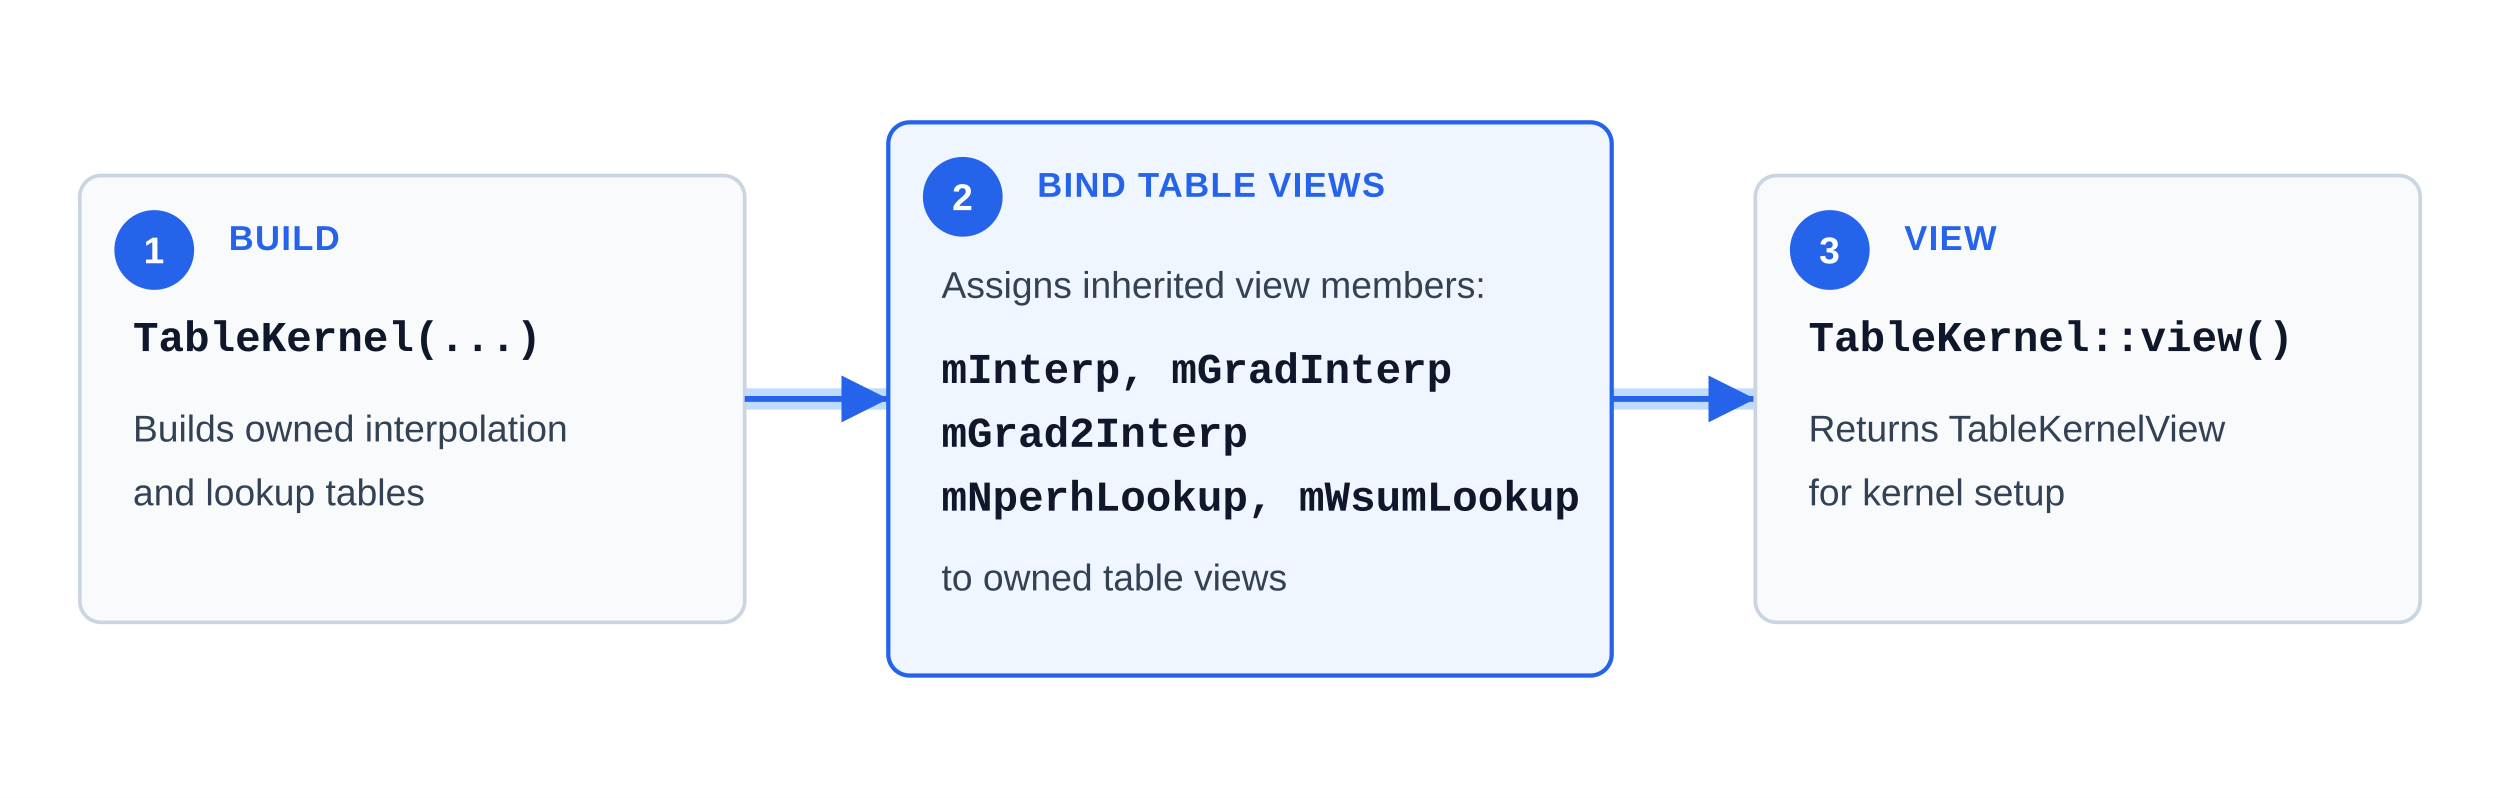
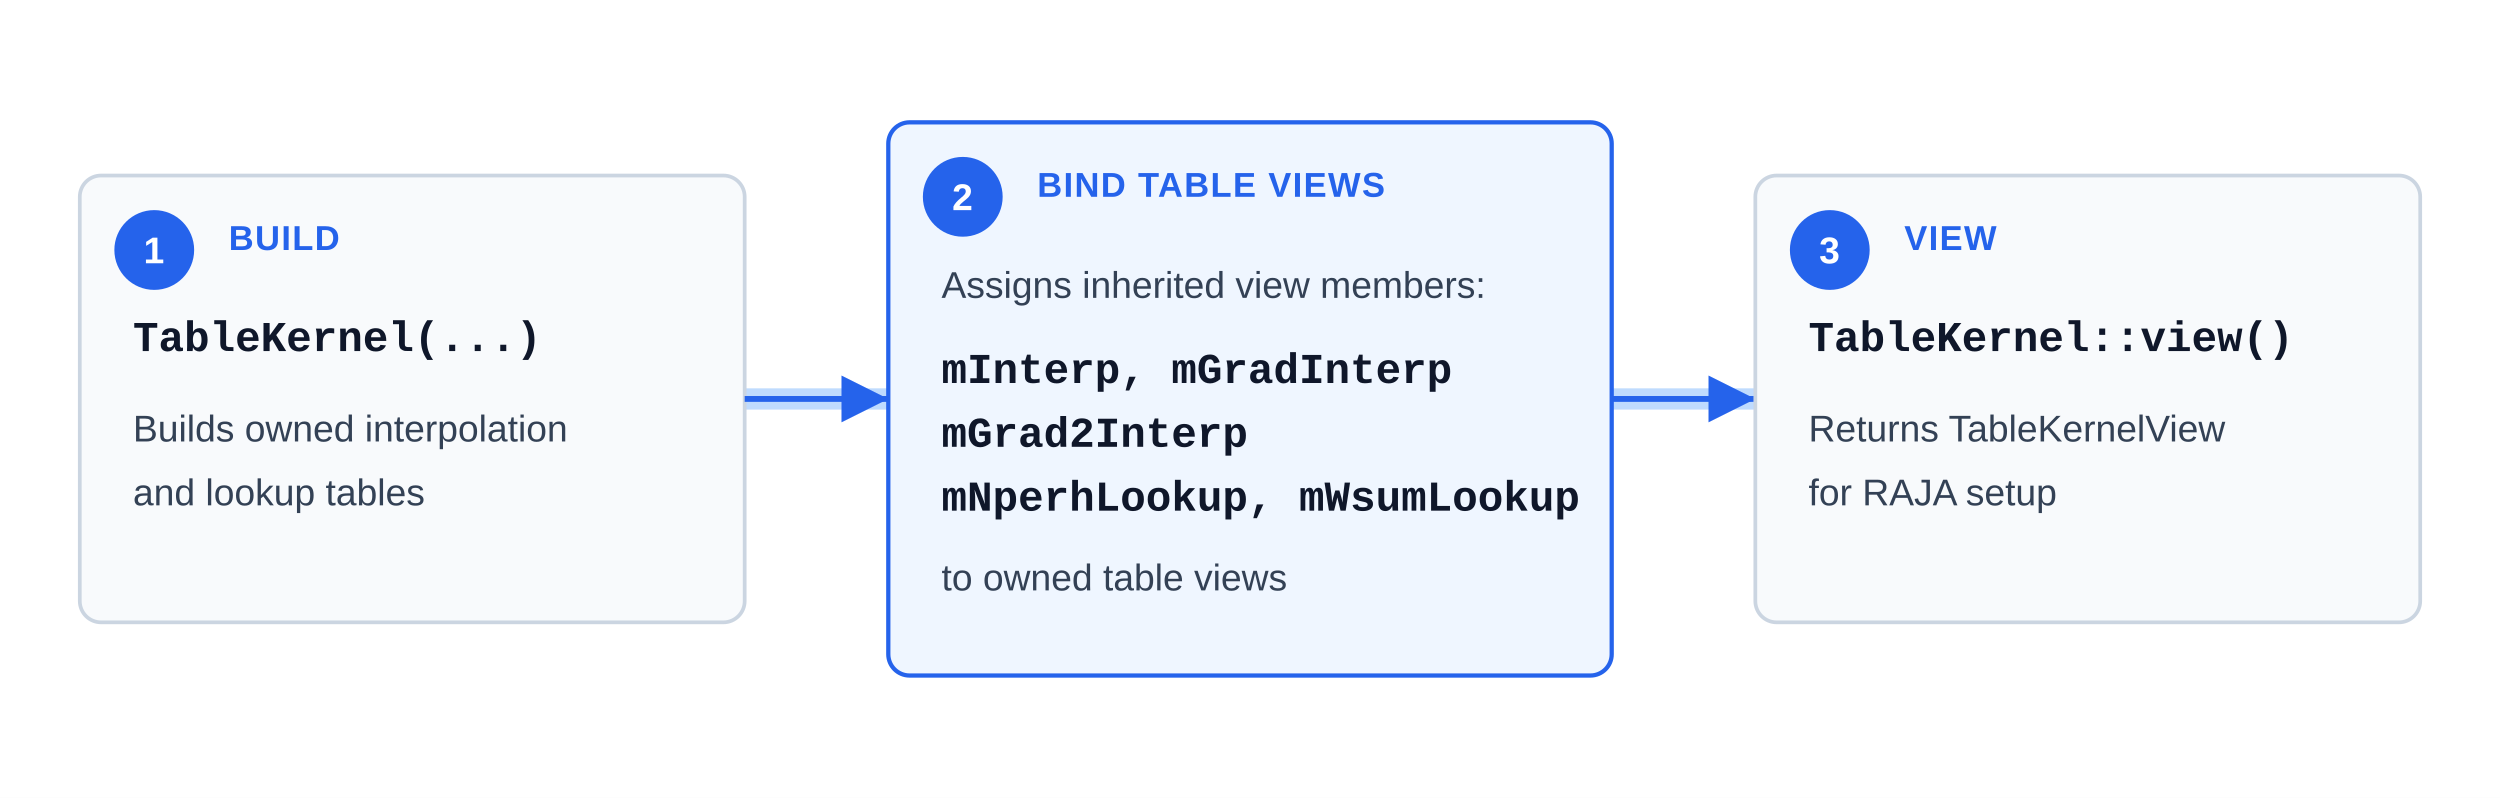
<svg xmlns="http://www.w3.org/2000/svg" width="940" height="300" viewBox="0 0 940 300" role="img" aria-labelledby="title desc">
  <defs>
    <marker id="arrow" markerWidth="12" markerHeight="12" refX="10" refY="6" orient="auto" markerUnits="strokeWidth">
      <path d="M2,2 L10,6 L2,10 z" fill="#2563eb" />
    </marker>
    <style>
      .background { fill: #ffffff; }
      .rail { fill: none; stroke: #bfdbfe; stroke-width: 8; stroke-linecap: round; }
      .arrow { fill: none; stroke: #2563eb; stroke-width: 2.2; marker-end: url(#arrow); }
      .card { fill: #f8fafc; stroke: #cbd5e1; stroke-width: 1.4; }
      .cardPrimary { fill: #eff6ff; stroke: #2563eb; stroke-width: 1.6; }
      .label { font: 700 13px Arial, sans-serif; fill: #2563eb; letter-spacing: 0.5px; }
      .title { font: 700 18px Arial, sans-serif; fill: #0f172a; }
      .text { font: 400 14px Arial, sans-serif; fill: #334155; }
      .code { font: 700 16px "SFMono-Regular", Consolas, "Liberation Mono", monospace; fill: #0f172a; }
      .badge { fill: #2563eb; }
      .badgeText { font: 700 14px Arial, sans-serif; fill: #ffffff; }
    </style>
  </defs>
  <rect class="background" x="0" y="0" width="940" height="300" />
  <path class="rail" d="M170 150 L770 150" />
  <rect class="card" x="30" y="66" width="250" height="168" rx="8" />
  <circle class="badge" cx="58" cy="94" r="15" />
  <text class="badgeText" x="54" y="99">1</text>
  <text class="label" x="86" y="94">BUILD</text>
  <text class="code" x="50" y="132">TableKernel(...)</text>
  <text class="text" x="50" y="166">Builds owned interpolation</text>
  <text class="text" x="50" y="190">and lookup tables</text>
  <path class="arrow" d="M280 150 L334 150" />
  <rect class="cardPrimary" x="334" y="46" width="272" height="208" rx="8" />
  <circle class="badge" cx="362" cy="74" r="15" />
  <text class="badgeText" x="358" y="79">2</text>
  <text class="label" x="390" y="74">BIND TABLE VIEWS</text>
  <text class="text" x="354" y="112">Assigns inherited view members:</text>
  <text class="code" x="354" y="144">mInterp, mGradInterp</text>
  <text class="code" x="354" y="168">mGrad2Interp</text>
  <text class="code" x="354" y="192">mNperhLookup, mWsumLookup</text>
  <text class="text" x="354" y="222">to owned table views</text>
  <path class="arrow" d="M606 150 L660 150" />
  <rect class="card" x="660" y="66" width="250" height="168" rx="8" />
  <circle class="badge" cx="688" cy="94" r="15" />
  <text class="badgeText" x="684" y="99">3</text>
  <text class="label" x="716" y="94">VIEW</text>
  <text class="code" x="680" y="132">TableKernel::view()</text>
  <text class="text" x="680" y="166">Returns TableKernelView</text>
-   <text class="text" x="680" y="190">for kernel setup</text>
+   <text class="text" x="680" y="190">for RAJA setup</text>
</svg>
